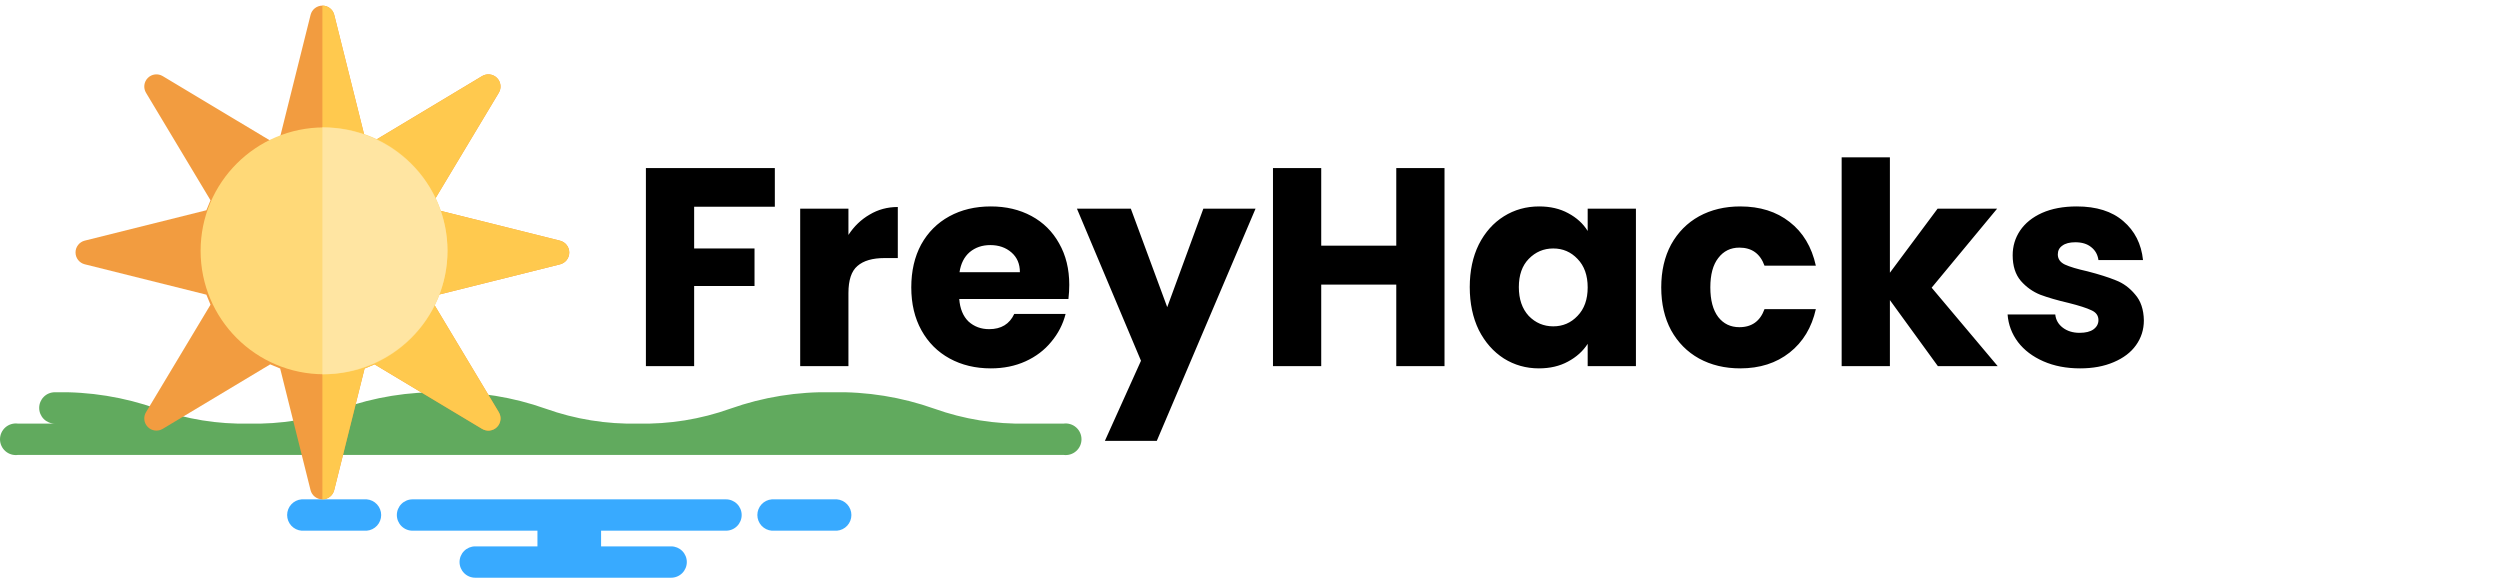
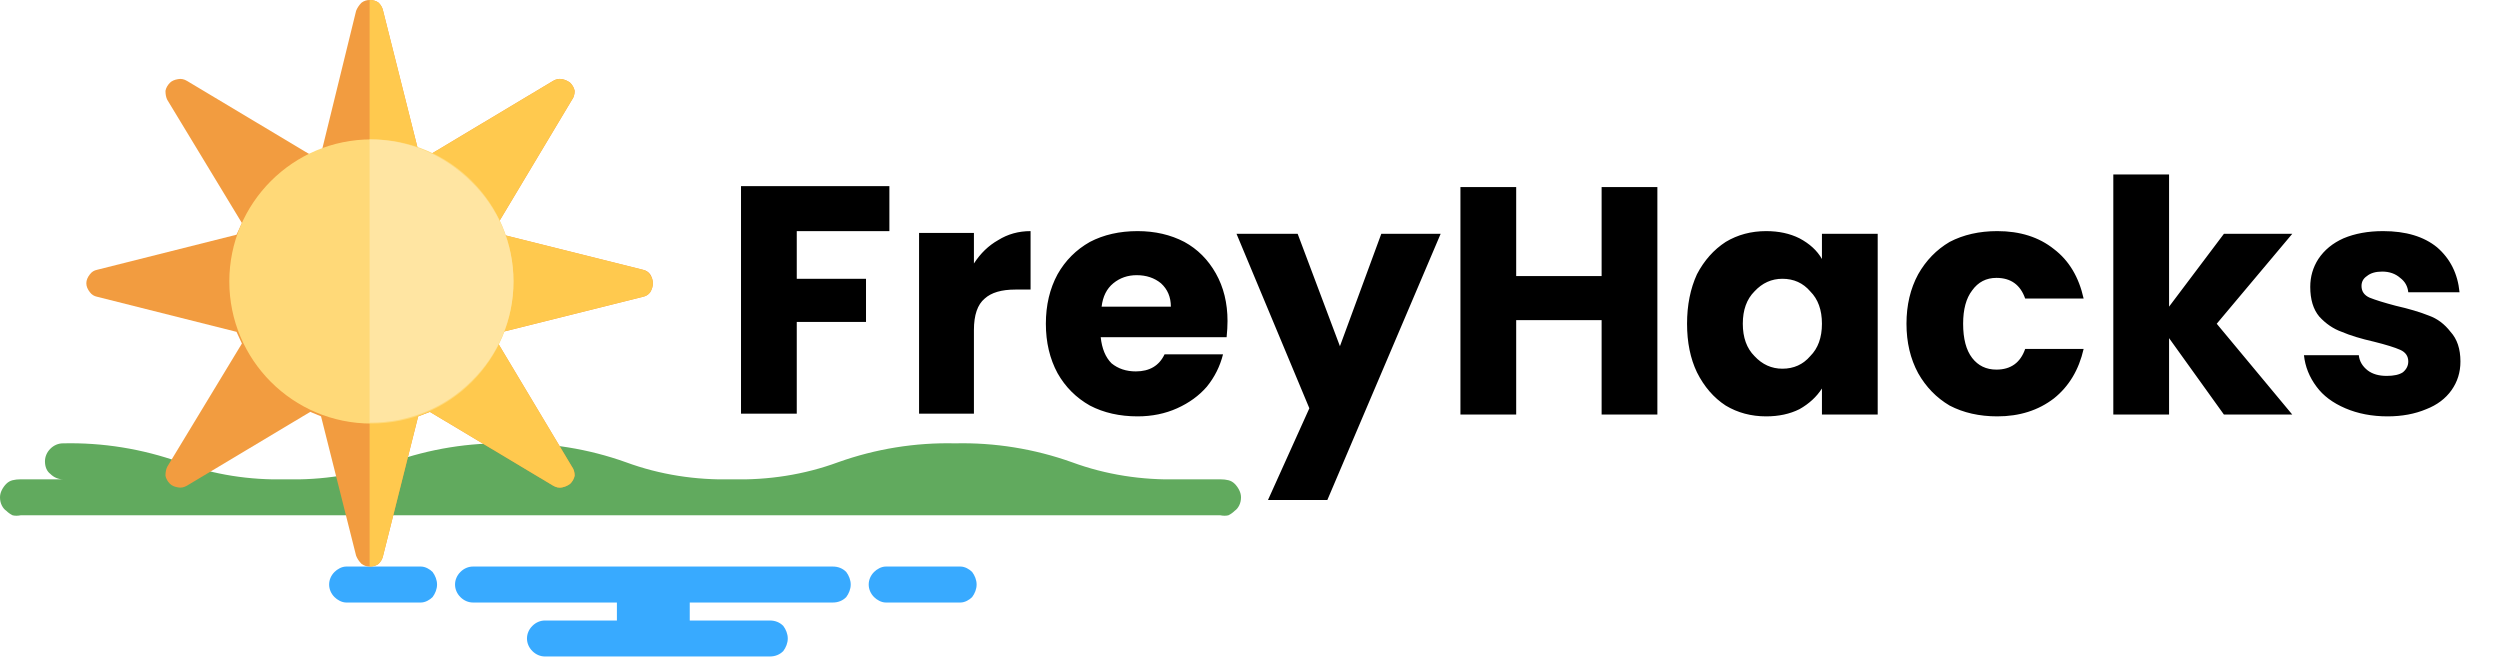
- <svg xmlns="http://www.w3.org/2000/svg" width="300" height="70" viewBox="0 0 319 73" fill="none">
-   <path d="M98.869 20.728V25.66H88.573V30.988H96.277V35.776H88.573V46H82.417V20.728H98.869ZM108.26 29.26C108.98 28.156 109.88 27.292 110.96 26.668C112.04 26.02 113.24 25.696 114.56 25.696V32.212H112.868C111.332 32.212 110.18 32.548 109.412 33.22C108.644 33.868 108.26 35.02 108.26 36.676V46H102.104V25.912H108.26V29.26ZM136.439 35.632C136.439 36.208 136.403 36.808 136.331 37.432H122.399C122.495 38.68 122.891 39.64 123.587 40.312C124.307 40.96 125.183 41.284 126.215 41.284C127.751 41.284 128.819 40.636 129.419 39.34H135.971C135.635 40.66 135.023 41.848 134.135 42.904C133.271 43.96 132.179 44.788 130.859 45.388C129.539 45.988 128.063 46.288 126.431 46.288C124.463 46.288 122.711 45.868 121.175 45.028C119.639 44.188 118.439 42.988 117.575 41.428C116.711 39.868 116.279 38.044 116.279 35.956C116.279 33.868 116.699 32.044 117.539 30.484C118.403 28.924 119.603 27.724 121.139 26.884C122.675 26.044 124.439 25.624 126.431 25.624C128.375 25.624 130.103 26.032 131.615 26.848C133.127 27.664 134.303 28.828 135.143 30.34C136.007 31.852 136.439 33.616 136.439 35.632ZM130.139 34.012C130.139 32.956 129.779 32.116 129.059 31.492C128.339 30.868 127.439 30.556 126.359 30.556C125.327 30.556 124.451 30.856 123.731 31.456C123.035 32.056 122.603 32.908 122.435 34.012H130.139ZM160.206 25.912L147.606 55.54H140.982L145.59 45.316L137.418 25.912H144.294L148.938 38.476L153.546 25.912H160.206ZM184.32 20.728V46H178.164V35.596H168.588V46H162.432V20.728H168.588V30.628H178.164V20.728H184.32ZM187.54 35.92C187.54 33.856 187.924 32.044 188.692 30.484C189.484 28.924 190.552 27.724 191.896 26.884C193.24 26.044 194.74 25.624 196.396 25.624C197.812 25.624 199.048 25.912 200.104 26.488C201.184 27.064 202.012 27.82 202.588 28.756V25.912H208.744V46H202.588V43.156C201.988 44.092 201.148 44.848 200.068 45.424C199.012 46 197.776 46.288 196.36 46.288C194.728 46.288 193.24 45.868 191.896 45.028C190.552 44.164 189.484 42.952 188.692 41.392C187.924 39.808 187.54 37.984 187.54 35.92ZM202.588 35.956C202.588 34.42 202.156 33.208 201.292 32.32C200.452 31.432 199.42 30.988 198.196 30.988C196.972 30.988 195.928 31.432 195.064 32.32C194.224 33.184 193.804 34.384 193.804 35.92C193.804 37.456 194.224 38.68 195.064 39.592C195.928 40.48 196.972 40.924 198.196 40.924C199.42 40.924 200.452 40.48 201.292 39.592C202.156 38.704 202.588 37.492 202.588 35.956ZM211.974 35.956C211.974 33.868 212.394 32.044 213.234 30.484C214.098 28.924 215.286 27.724 216.798 26.884C218.334 26.044 220.086 25.624 222.054 25.624C224.574 25.624 226.674 26.284 228.354 27.604C230.058 28.924 231.174 30.784 231.702 33.184H225.15C224.598 31.648 223.53 30.88 221.946 30.88C220.818 30.88 219.918 31.324 219.246 32.212C218.574 33.076 218.238 34.324 218.238 35.956C218.238 37.588 218.574 38.848 219.246 39.736C219.918 40.6 220.818 41.032 221.946 41.032C223.53 41.032 224.598 40.264 225.15 38.728H231.702C231.174 41.08 230.058 42.928 228.354 44.272C226.65 45.616 224.55 46.288 222.054 46.288C220.086 46.288 218.334 45.868 216.798 45.028C215.286 44.188 214.098 42.988 213.234 41.428C212.394 39.868 211.974 38.044 211.974 35.956ZM247.271 46L241.151 37.576V46H234.995V19.36H241.151V34.084L247.235 25.912H254.831L246.479 35.992L254.903 46H247.271ZM265.421 46.288C263.669 46.288 262.109 45.988 260.741 45.388C259.373 44.788 258.293 43.972 257.501 42.94C256.709 41.884 256.265 40.708 256.169 39.412H262.253C262.325 40.108 262.649 40.672 263.225 41.104C263.801 41.536 264.509 41.752 265.349 41.752C266.117 41.752 266.705 41.608 267.113 41.32C267.545 41.008 267.761 40.612 267.761 40.132C267.761 39.556 267.461 39.136 266.861 38.872C266.261 38.584 265.289 38.272 263.945 37.936C262.505 37.6 261.305 37.252 260.345 36.892C259.385 36.508 258.557 35.92 257.861 35.128C257.165 34.312 256.817 33.22 256.817 31.852C256.817 30.7 257.129 29.656 257.753 28.72C258.401 27.76 259.337 27.004 260.561 26.452C261.809 25.9 263.285 25.624 264.989 25.624C267.509 25.624 269.489 26.248 270.929 27.496C272.393 28.744 273.233 30.4 273.449 32.464H267.761C267.665 31.768 267.353 31.216 266.825 30.808C266.321 30.4 265.649 30.196 264.809 30.196C264.089 30.196 263.537 30.34 263.153 30.628C262.769 30.892 262.577 31.264 262.577 31.744C262.577 32.32 262.877 32.752 263.477 33.04C264.101 33.328 265.061 33.616 266.357 33.904C267.845 34.288 269.057 34.672 269.993 35.056C270.929 35.416 271.745 36.016 272.441 36.856C273.161 37.672 273.533 38.776 273.557 40.168C273.557 41.344 273.221 42.4 272.549 43.336C271.901 44.248 270.953 44.968 269.705 45.496C268.481 46.024 267.053 46.288 265.421 46.288Z" fill="black" />
-   <path d="M106.792 63H98.484C97.981 63.04 97.512 63.269 97.17 63.639C96.828 64.01 96.638 64.496 96.638 65C96.638 65.504 96.828 65.99 97.17 66.361C97.512 66.731 97.981 66.96 98.484 67H106.792C107.294 66.96 107.764 66.731 108.106 66.361C108.448 65.99 108.638 65.504 108.638 65C108.638 64.496 108.448 64.01 108.106 63.639C107.764 63.269 107.294 63.04 106.792 63ZM46.792 63H38.484C37.981 63.04 37.512 63.269 37.17 63.639C36.828 64.01 36.638 64.496 36.638 65C36.638 65.504 36.828 65.99 37.17 66.361C37.512 66.731 37.981 66.96 38.484 67H46.792C47.294 66.96 47.764 66.731 48.106 66.361C48.448 65.99 48.638 65.504 48.638 65C48.638 64.496 48.448 64.01 48.106 63.639C47.764 63.269 47.294 63.04 46.792 63V63ZM92.638 63H52.638C52.107 63 51.599 63.211 51.224 63.586C50.848 63.961 50.638 64.47 50.638 65C50.638 65.53 50.848 66.039 51.224 66.414C51.599 66.789 52.107 67 52.638 67H68.578V69H60.638C60.107 69 59.599 69.211 59.224 69.586C58.848 69.961 58.638 70.47 58.638 71C58.638 71.53 58.848 72.039 59.224 72.414C59.599 72.789 60.107 73 60.638 73H85.638C86.168 73 86.677 72.789 87.052 72.414C87.427 72.039 87.638 71.53 87.638 71C87.638 70.47 87.427 69.961 87.052 69.586C86.677 69.211 86.168 69 85.638 69H76.698V67H92.638C93.168 67 93.677 66.789 94.052 66.414C94.427 66.039 94.638 65.53 94.638 65C94.638 64.47 94.427 63.961 94.052 63.586C93.677 63.211 93.168 63 92.638 63Z" fill="#38AAFF" />
-   <path d="M135.721 53.334H131C126.988 53.425 122.993 52.78 119.214 51.43C115.04 49.949 110.63 49.239 106.202 49.334C101.773 49.239 97.363 49.949 93.188 51.43C89.41 52.78 85.415 53.426 81.404 53.334C77.392 53.425 73.398 52.78 69.619 51.43C65.443 49.949 61.033 49.239 56.604 49.334C52.175 49.239 47.765 49.949 43.59 51.43C39.81 52.781 35.815 53.426 31.802 53.334C27.79 53.426 23.795 52.781 20.015 51.43C15.839 49.949 11.429 49.239 7 49.334C6.469 49.334 5.96 49.544 5.585 49.919C5.21 50.294 5 50.803 5 51.334C5 51.864 5.21 52.373 5.585 52.748C5.96 53.123 6.469 53.334 7 53.334H2.278C1.994 53.296 1.705 53.32 1.43 53.404C1.156 53.487 0.902 53.628 0.686 53.818C0.471 54.007 0.298 54.24 0.18 54.502C0.061 54.763 0 55.047 0 55.334C0 55.62 0.061 55.904 0.18 56.166C0.298 56.427 0.471 56.66 0.686 56.849C0.902 57.039 1.156 57.18 1.43 57.263C1.705 57.347 1.994 57.371 2.278 57.334H135.721C136.005 57.371 136.295 57.347 136.569 57.263C136.844 57.18 137.097 57.039 137.313 56.849C137.529 56.66 137.701 56.427 137.82 56.166C137.938 55.904 137.999 55.62 137.999 55.334C137.999 55.047 137.938 54.763 137.82 54.502C137.701 54.24 137.529 54.007 137.313 53.818C137.097 53.628 136.844 53.487 136.569 53.404C136.295 53.32 136.005 53.296 135.721 53.334Z" fill="#61AA5E" />
-   <path d="M26.861 38.163L18.631 51.878C18.453 52.175 18.379 52.523 18.421 52.866C18.463 53.21 18.619 53.529 18.864 53.774C19.108 54.019 19.428 54.175 19.772 54.217C20.115 54.259 20.463 54.185 20.76 54.007L34.474 45.777L35.749 46.305L39.626 61.825C39.71 62.162 39.905 62.46 40.179 62.673C40.453 62.886 40.791 63.001 41.138 63C41.484 63 41.82 62.885 42.093 62.672C42.366 62.459 42.56 62.161 42.644 61.825L46.521 46.305L47.796 45.777L61.516 54.007C61.812 54.185 62.16 54.259 62.504 54.217C62.847 54.175 63.167 54.019 63.412 53.774C63.657 53.529 63.812 53.21 63.854 52.866C63.897 52.523 63.823 52.175 63.644 51.878L55.414 38.163L55.943 36.889L71.463 33.012C71.799 32.928 72.098 32.733 72.311 32.459C72.524 32.185 72.639 31.847 72.638 31.5C72.638 31.154 72.522 30.818 72.309 30.545C72.096 30.272 71.798 30.078 71.463 29.994L55.943 26.117L55.414 24.837L63.644 11.122C63.823 10.825 63.897 10.477 63.854 10.134C63.812 9.79 63.657 9.471 63.412 9.226C63.167 8.981 62.847 8.825 62.504 8.783C62.16 8.741 61.812 8.815 61.516 8.993L47.801 17.223L46.525 16.695L42.648 1.175C42.564 0.839 42.37 0.54 42.096 0.327C41.822 0.114 41.485 -0.001 41.138 8.84655e-06C40.792 -7.90887e-05 40.455 0.116 40.182 0.328C39.91 0.541 39.716 0.839 39.632 1.175L35.755 16.695L34.48 17.223L20.76 8.993C20.463 8.815 20.115 8.741 19.772 8.783C19.428 8.825 19.108 8.981 18.864 9.226C18.619 9.471 18.463 9.79 18.421 10.134C18.379 10.477 18.453 10.825 18.631 11.122L26.861 24.837L26.333 26.111L10.813 29.988C10.476 30.072 10.177 30.267 9.964 30.541C9.751 30.815 9.636 31.153 9.638 31.5C9.638 31.846 9.753 32.182 9.966 32.455C10.179 32.728 10.477 32.922 10.813 33.006L26.333 36.883L26.861 38.163Z" fill="#F29C40" />
-   <path d="M71.463 29.994L55.943 26.117L55.415 24.837L63.645 11.122C63.824 10.825 63.898 10.477 63.856 10.133C63.814 9.79 63.658 9.47 63.413 9.225C63.169 8.98 62.849 8.824 62.505 8.782C62.161 8.74 61.813 8.814 61.516 8.993L47.801 17.223L46.527 16.695L42.65 1.175C42.566 0.838 42.371 0.54 42.097 0.327C41.822 0.114 41.485 -0.001 41.138 1.34072e-05V63C41.484 63 41.82 62.885 42.093 62.672C42.366 62.459 42.56 62.161 42.644 61.825L46.521 46.305L47.795 45.777L61.516 54.007C61.813 54.185 62.161 54.26 62.505 54.218C62.849 54.176 63.169 54.02 63.413 53.775C63.658 53.53 63.814 53.21 63.856 52.867C63.898 52.523 63.824 52.175 63.645 51.878L55.415 38.163L55.943 36.889L71.463 33.012C71.799 32.928 72.097 32.734 72.309 32.461C72.522 32.189 72.638 31.853 72.638 31.507C72.638 31.161 72.522 30.825 72.309 30.552C72.097 30.279 71.799 30.085 71.463 30.001V29.994Z" fill="#FFC94E" />
-   <path d="M41.348 47.04C50.046 47.04 57.098 39.989 57.098 31.29C57.098 22.592 50.046 15.54 41.348 15.54C32.649 15.54 25.598 22.592 25.598 31.29C25.598 39.989 32.649 47.04 41.348 47.04Z" fill="#FFD978" />
-   <path d="M41.138 15.54V47.04C45.371 47.04 49.43 45.381 52.423 42.427C55.416 39.473 57.098 35.467 57.098 31.29C57.098 27.113 55.416 23.107 52.423 20.153C49.43 17.199 45.371 15.54 41.138 15.54V15.54Z" fill="#FFE5A2" />
+ <svg xmlns="http://www.w3.org/2000/svg" version="1.2" viewBox="0 0 278 73" width="139" height="36.5">
+   <style>
+ 		.s0 { fill: #000000 } 
+ 		.s1 { fill: #38aaff } 
+ 		.s2 { fill: #61aa5e } 
+ 		.s3 { fill: #f29c40 } 
+ 		.s4 { fill: #ffc94e } 
+ 		.s5 { fill: #ffd978 } 
+ 		.s6 { fill: #ffe5a2 } 
+ 	</style>
+   <path id="Layer" fill-rule="evenodd" class="s0" d="m98.9 20.7v5h-10.3v5.3h7.7v4.8h-7.7v10.2h-6.2v-25.3zm9.4 8.6q1.1-1.7 2.7-2.6 1.6-1 3.6-1v6.5h-1.7q-2.3 0-3.4 1-1.2 1-1.2 3.5v9.3h-6.1v-20.1h6.1zm28.2 6.4q0 0.8-0.1 1.8h-14q0.2 1.9 1.2 2.9 1.1 0.9 2.7 0.9 2.3 0 3.2-1.9h6.5q-0.5 2-1.8 3.6-1.3 1.5-3.3 2.4-2 0.9-4.4 0.9-3 0-5.3-1.2-2.3-1.3-3.6-3.6-1.3-2.4-1.3-5.5 0-3.1 1.3-5.5 1.3-2.3 3.6-3.6 2.3-1.2 5.3-1.2 2.9 0 5.2 1.2 2.2 1.2 3.5 3.5 1.3 2.3 1.3 5.3zm-6.3-1.6q0-1.6-1.1-2.6-1.1-0.9-2.7-0.9-1.5 0-2.6 0.9-1.1 0.9-1.3 2.6zm30-8.1l-12.6 29.6h-6.6l4.6-10.2-8.1-19.4h6.8l4.7 12.5 4.6-12.5zm24.1-5.2v25.3h-6.2v-10.5h-9.5v10.5h-6.2v-25.3h6.2v9.9h9.5v-9.9zm3.3 15.2q0-3.1 1.1-5.5 1.2-2.3 3.2-3.6 2-1.2 4.5-1.2 2.1 0 3.7 0.8 1.7 0.9 2.5 2.3v-2.8h6.2v20.1h-6.2v-2.9q-0.9 1.4-2.5 2.3-1.6 0.8-3.7 0.8-2.5 0-4.5-1.2-2-1.3-3.2-3.7-1.1-2.3-1.1-5.4zm15 0q0-2.3-1.3-3.6-1.2-1.4-3.1-1.4-1.8 0-3.1 1.4-1.3 1.3-1.3 3.6 0 2.3 1.3 3.6 1.3 1.4 3.1 1.4 1.9 0 3.1-1.4 1.3-1.3 1.3-3.6zm9.4 0q0-3.1 1.3-5.5 1.3-2.3 3.5-3.6 2.3-1.2 5.3-1.2 3.8 0 6.3 2 2.5 1.9 3.3 5.5h-6.5q-0.8-2.3-3.2-2.3-1.7 0-2.7 1.4-1 1.3-1 3.7 0 2.5 1 3.8 1 1.3 2.7 1.3 2.4 0 3.2-2.3h6.5q-0.8 3.5-3.3 5.5-2.6 2-6.3 2-3 0-5.3-1.2-2.2-1.3-3.5-3.6-1.3-2.4-1.3-5.5zm35.3 10.1l-6.1-8.5v8.5h-6.2v-26.7h6.2v14.7l6.1-8.1h7.6l-8.4 10 8.4 10.1zm18.2 0.2q-2.6 0-4.7-0.9-2.1-0.9-3.2-2.4-1.2-1.6-1.4-3.5h6.1q0.1 1 1 1.7 0.8 0.6 2.1 0.6 1.2 0 1.8-0.4 0.6-0.5 0.6-1.2 0-0.9-0.9-1.3-0.9-0.4-2.9-0.9-2.2-0.5-3.6-1.1-1.4-0.5-2.5-1.7-1-1.2-1-3.3 0-1.7 0.9-3.1 1-1.5 2.8-2.3 1.9-0.8 4.4-0.8 3.8 0 6 1.8 2.2 1.9 2.5 5h-5.7q-0.1-1-0.9-1.6-0.8-0.7-2-0.7-1.1 0-1.7 0.5-0.6 0.4-0.6 1.1 0 0.9 0.9 1.3 1 0.4 2.9 0.9 2.2 0.5 3.7 1.1 1.4 0.5 2.4 1.8 1.1 1.2 1.1 3.3 0 1.8-1 3.2-1 1.4-2.8 2.1-1.9 0.8-4.3 0.8z" />
+   <path id="Layer" class="s1" d="m108.1 63.6c0.3 0.4 0.5 0.9 0.5 1.4 0 0.5-0.2 1-0.5 1.4-0.3 0.3-0.8 0.6-1.3 0.6h-8.3c-0.5 0-1-0.3-1.3-0.6-0.4-0.4-0.6-0.9-0.6-1.4 0-0.5 0.2-1 0.6-1.4 0.3-0.3 0.8-0.6 1.3-0.6h8.3c0.5 0 1 0.3 1.3 0.6zm-60 0c0.3 0.4 0.5 0.9 0.5 1.4 0 0.5-0.2 1-0.5 1.4-0.3 0.3-0.8 0.6-1.3 0.6h-8.3c-0.5 0-1-0.3-1.3-0.6-0.4-0.4-0.6-0.9-0.6-1.4 0-0.5 0.2-1 0.6-1.4 0.3-0.3 0.8-0.6 1.3-0.6h8.3c0.5 0 1 0.3 1.3 0.6zm46 0c0.3 0.4 0.5 0.9 0.5 1.4 0 0.5-0.2 1-0.5 1.4-0.4 0.4-0.9 0.6-1.5 0.6h-15.9v2h8.9c0.6 0 1.1 0.2 1.5 0.6 0.3 0.4 0.5 0.9 0.5 1.4 0 0.5-0.2 1-0.5 1.4-0.4 0.4-0.9 0.6-1.5 0.6h-25c-0.5 0-1-0.2-1.4-0.6-0.4-0.4-0.6-0.9-0.6-1.4 0-0.5 0.2-1 0.6-1.4 0.4-0.4 0.9-0.6 1.4-0.6h8v-2h-16c-0.5 0-1-0.2-1.4-0.6-0.4-0.4-0.6-0.9-0.6-1.4 0-0.5 0.2-1 0.6-1.4 0.4-0.4 0.9-0.6 1.4-0.6h40c0.6 0 1.1 0.2 1.5 0.6z" />
+   <path id="Layer" class="s2" d="m136.6 53.4q0.4 0.1 0.7 0.4 0.3 0.3 0.5 0.7 0.2 0.4 0.2 0.8 0 0.5-0.2 0.9-0.2 0.4-0.5 0.6-0.3 0.3-0.7 0.5-0.4 0.1-0.9 0h-133.4q-0.5 0.1-0.9 0-0.4-0.2-0.7-0.5-0.3-0.2-0.5-0.6-0.2-0.4-0.2-0.9 0-0.4 0.2-0.8 0.2-0.4 0.5-0.7 0.3-0.3 0.7-0.4 0.4-0.1 0.9-0.1h4.7c-0.5 0-1-0.2-1.4-0.6-0.4-0.3-0.6-0.8-0.6-1.4 0-0.5 0.2-1 0.6-1.4 0.4-0.4 0.9-0.6 1.4-0.6 4.4-0.1 8.8 0.6 13 2.1 3.8 1.4 7.8 2 11.8 1.9 4 0.1 8-0.5 11.8-1.9 4.2-1.5 8.6-2.2 13-2.1 4.4-0.1 8.8 0.6 13 2.1 3.8 1.4 7.8 2 11.8 1.9 4 0.1 8-0.5 11.8-1.9 4.2-1.5 8.6-2.2 13-2.1 4.4-0.1 8.8 0.6 13 2.1 3.8 1.4 7.8 2 11.8 1.9h4.7q0.5 0 0.9 0.1z" />
+   <path id="Layer" class="s3" d="m26.3 36.9l-15.5-3.9q-0.5-0.1-0.8-0.5-0.4-0.5-0.4-1 0-0.5 0.4-1 0.3-0.4 0.8-0.5l15.5-3.9 0.6-1.3-8.3-13.7q-0.2-0.4-0.2-1 0.1-0.5 0.5-0.9 0.3-0.3 0.9-0.4 0.5-0.1 1 0.2l13.7 8.2 1.3-0.5 3.8-15.5q0.2-0.5 0.6-0.9 0.4-0.3 0.9-0.3 0.6 0 1 0.3 0.4 0.4 0.5 0.9l3.9 15.5 1.3 0.5 13.7-8.2q0.5-0.3 1-0.2 0.5 0.1 0.9 0.4 0.4 0.4 0.5 0.9 0 0.6-0.3 1l-8.2 13.7 0.5 1.3 15.6 3.9q0.5 0.1 0.8 0.5 0.3 0.5 0.3 1 0 0.5-0.3 1-0.3 0.4-0.8 0.5l-15.6 3.9-0.5 1.3 8.2 13.7q0.3 0.4 0.3 1-0.1 0.5-0.5 0.9-0.4 0.3-0.9 0.4-0.5 0.1-1-0.2l-13.7-8.2-1.3 0.5-3.9 15.5q-0.1 0.5-0.5 0.9-0.4 0.3-1 0.3-0.5 0-0.9-0.3-0.4-0.4-0.6-0.9l-3.9-15.5-1.2-0.5-13.7 8.2q-0.5 0.3-1 0.2-0.6-0.1-0.9-0.4-0.4-0.4-0.5-0.9 0-0.6 0.2-1l8.3-13.7z" />
+   <path id="Layer" class="s4" d="m71.5 30q0.5 0.1 0.8 0.6 0.3 0.4 0.3 0.9 0 0.5-0.3 1-0.3 0.4-0.8 0.5l-15.6 3.9-0.5 1.3 8.2 13.7q0.3 0.4 0.3 1-0.1 0.5-0.5 0.9-0.4 0.3-0.9 0.4-0.5 0.1-1-0.2l-13.7-8.2-1.3 0.5-3.9 15.5q-0.1 0.5-0.5 0.9-0.4 0.3-1 0.3v-63q0.6 0 1 0.3 0.4 0.4 0.5 0.9l3.9 15.5 1.3 0.5 13.7-8.2q0.5-0.3 1-0.2 0.5 0.1 0.9 0.4 0.4 0.4 0.5 0.9 0 0.6-0.3 1l-8.2 13.7 0.5 1.3 15.6 3.9z" />
+   <circle id="Layer" class="s5" cx="41.3" cy="31.3" r="15.8" />
+   <path id="Layer" class="s6" d="m52.4 20.2c3 2.9 4.7 6.9 4.7 11.1 0 4.2-1.7 8.2-4.7 11.1-3 3-7 4.6-11.3 4.6v-31.5c4.3 0 8.3 1.7 11.3 4.7z" />
</svg>
